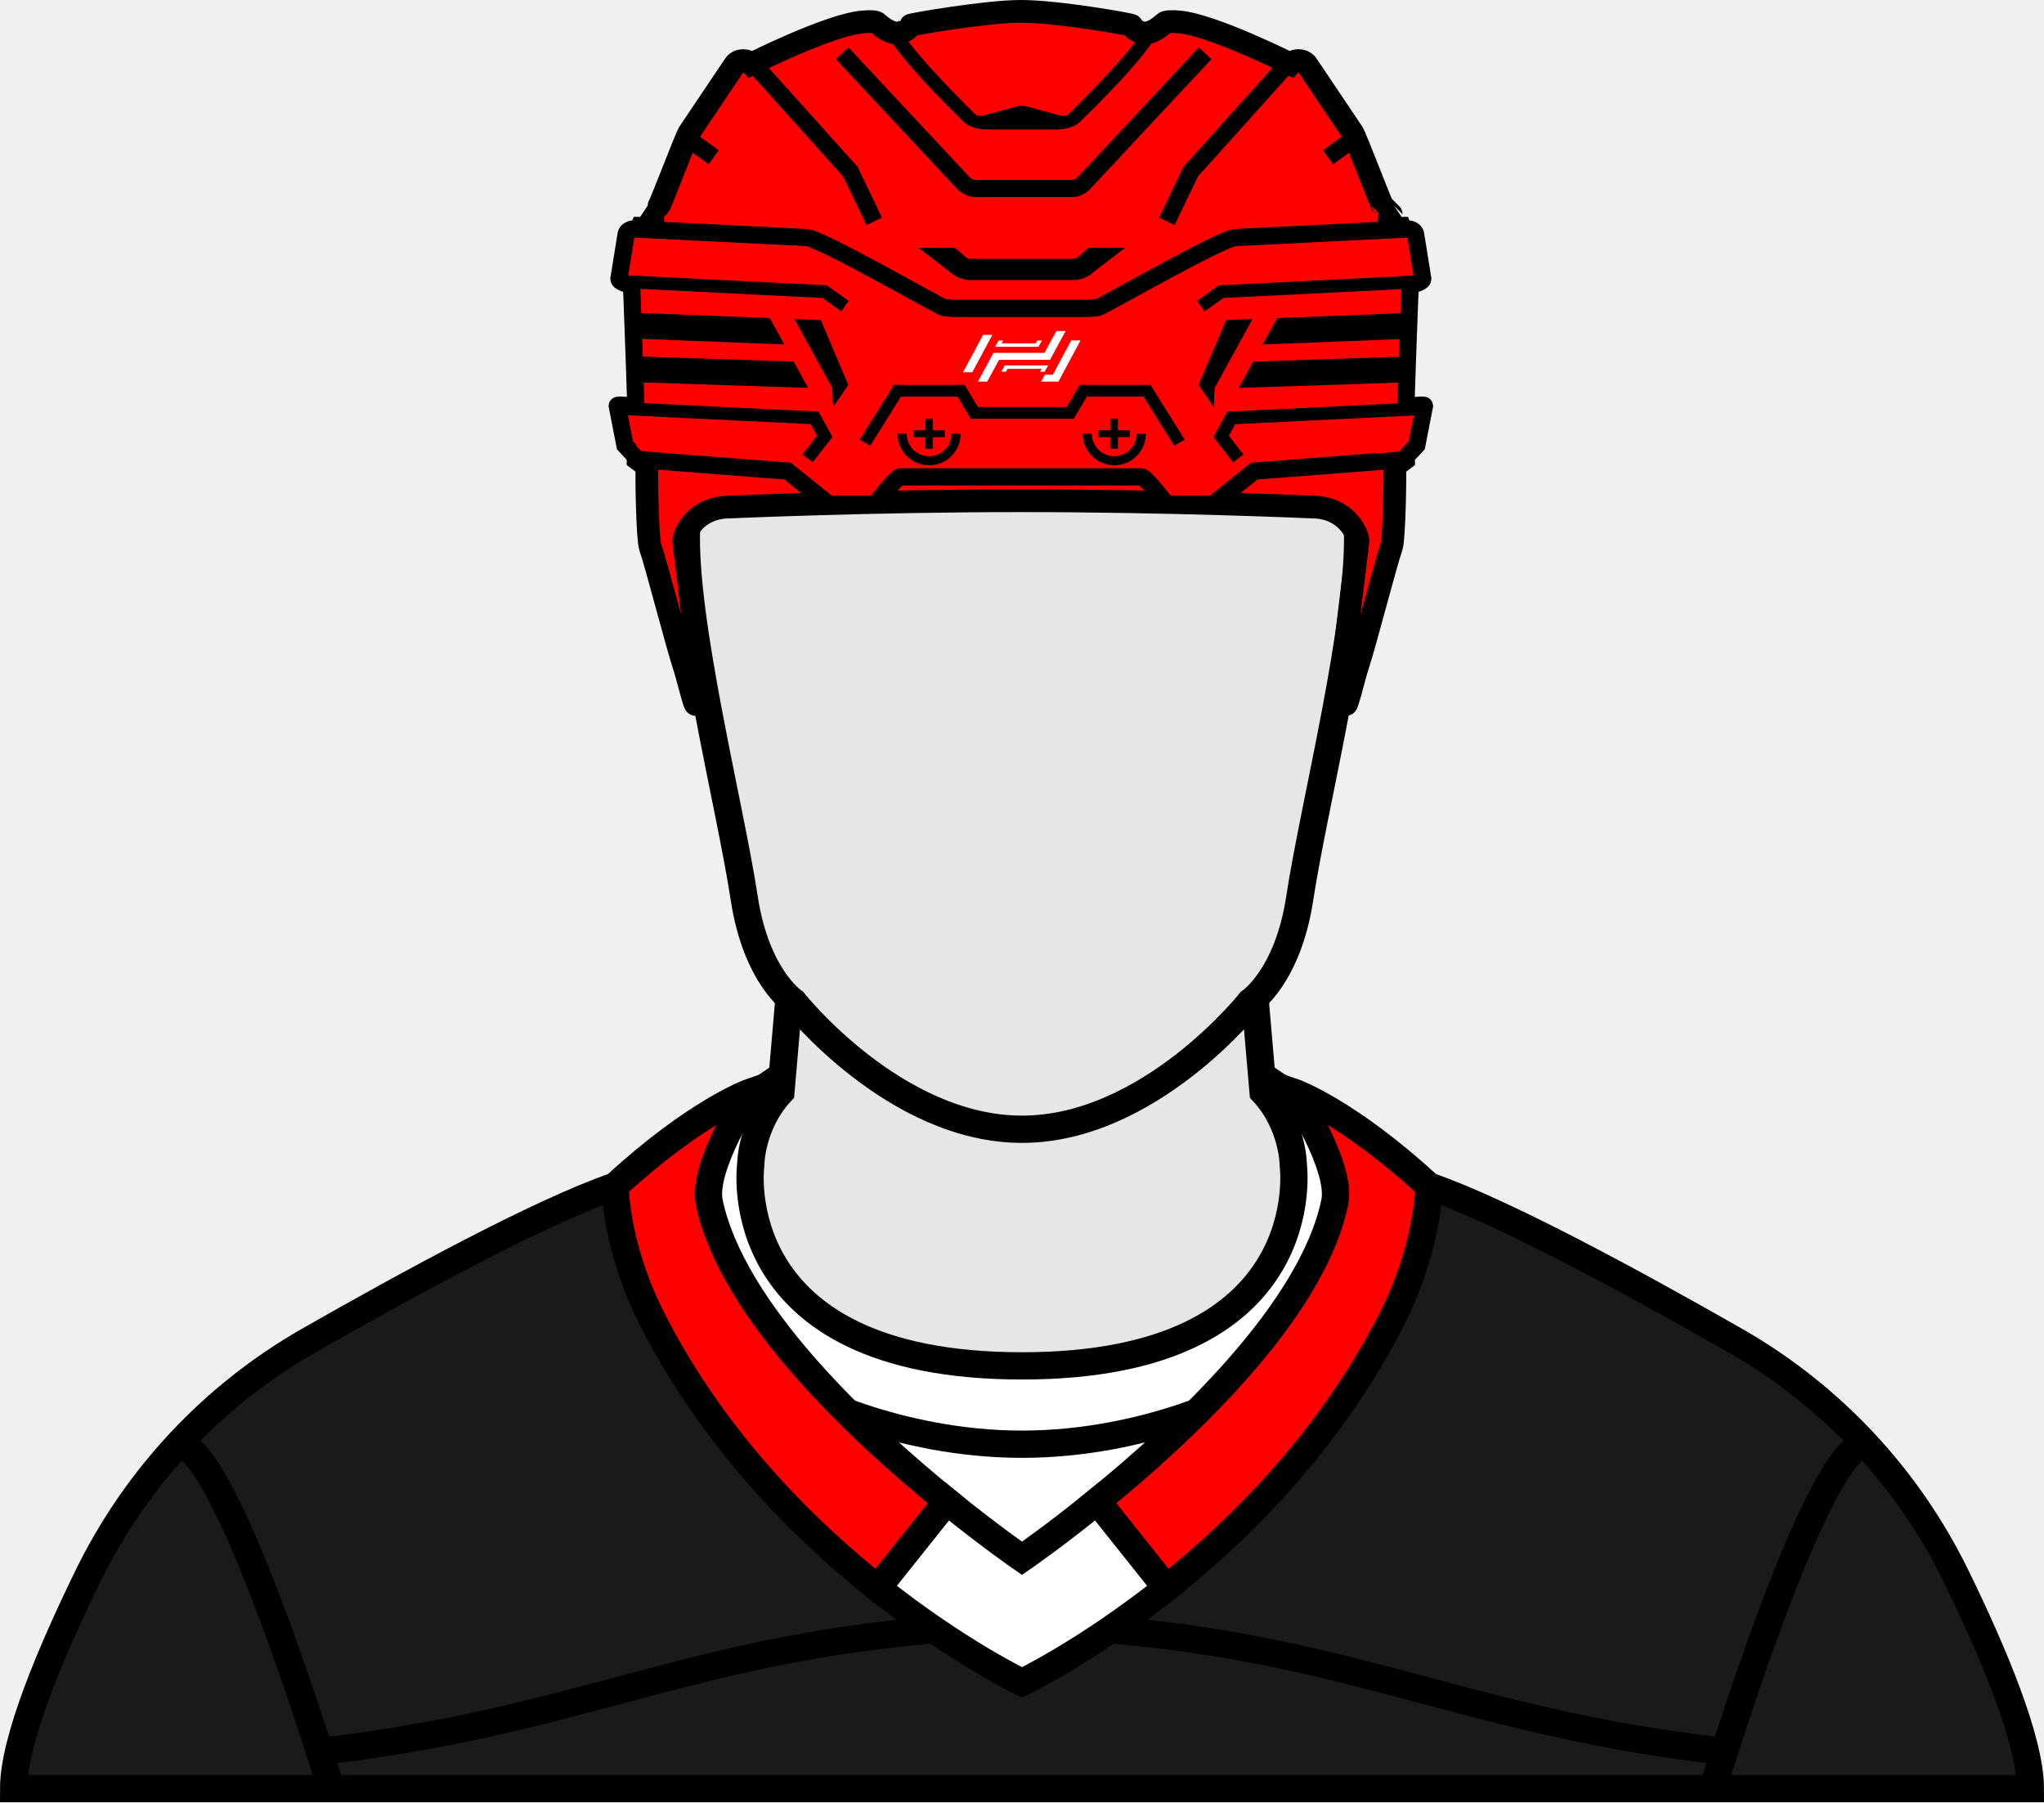
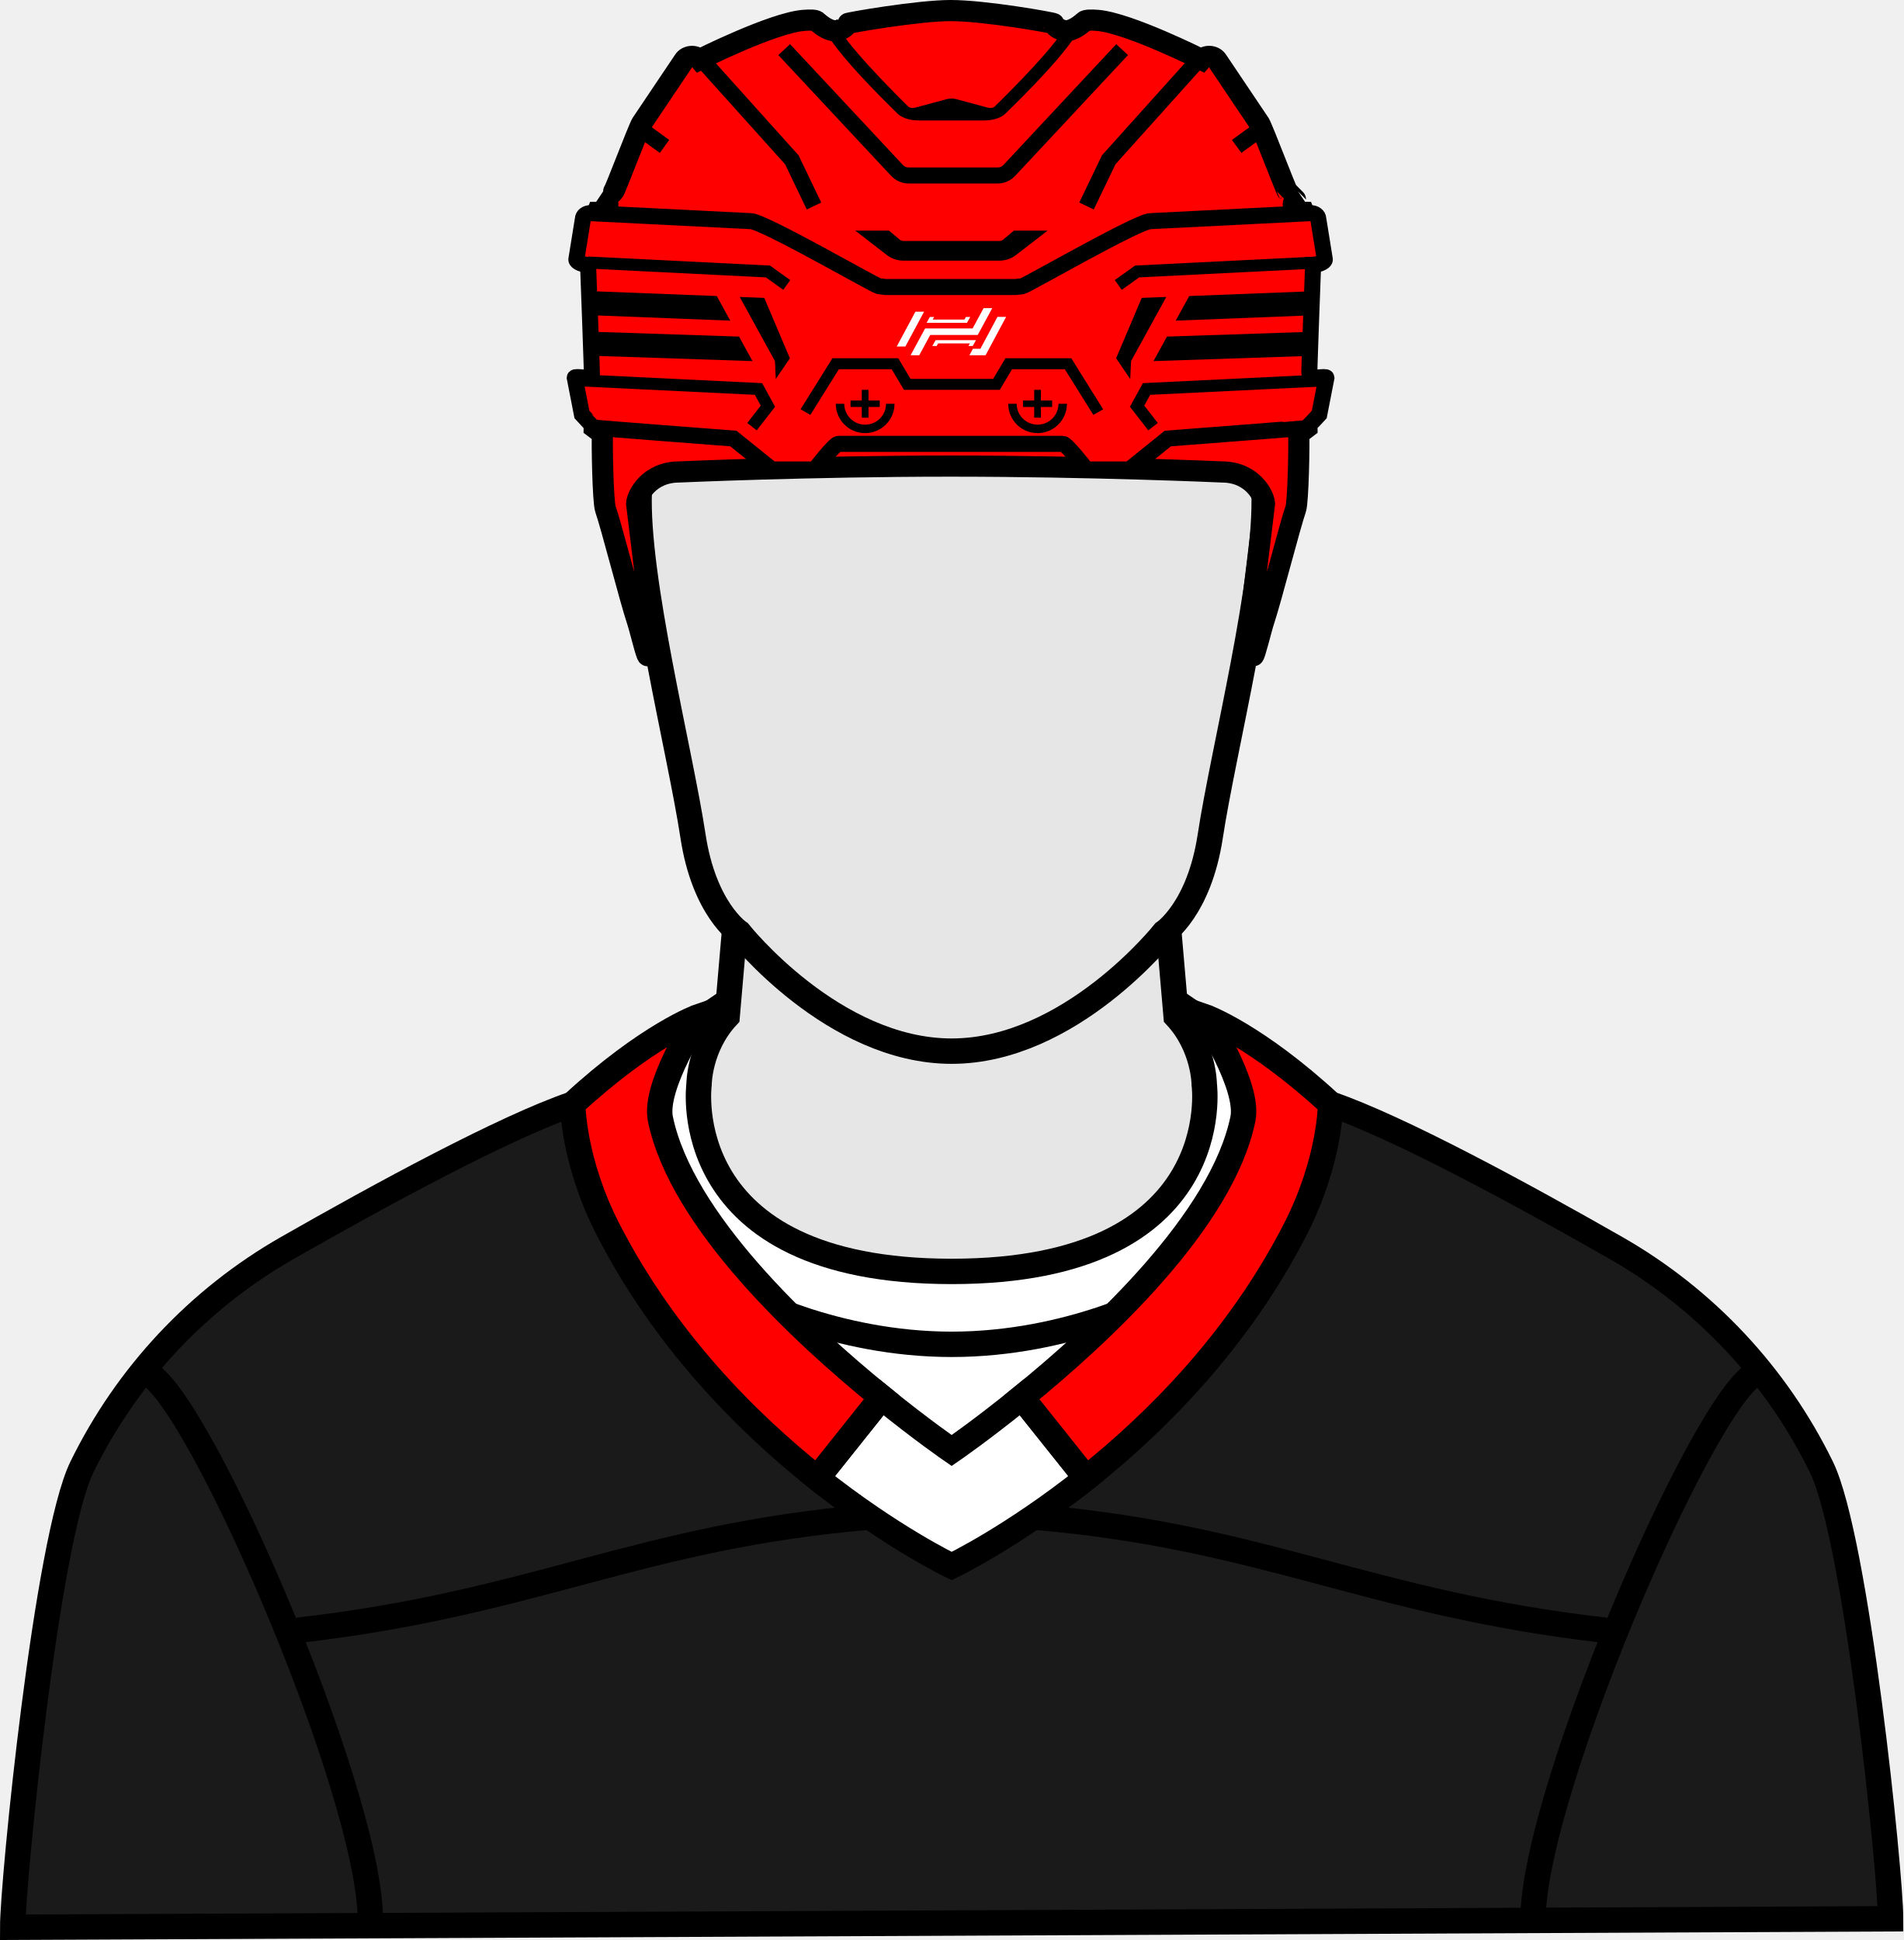
- <svg xmlns="http://www.w3.org/2000/svg" id="Layer_2" data-name="Layer 2" viewBox="0 0 2248.41 1982.27">
+ <svg xmlns="http://www.w3.org/2000/svg" id="Layer_2" data-name="Layer 2" viewBox="0 0 2248.41 2292.33">
  <defs>
    <style>
      .cls-1 {
        fill: #e6e6e6;
      }

      .cls-1, .cls-2, .cls-3, .cls-4, .cls-5, .cls-6, .cls-7, .cls-8, .cls-9, .cls-10, .cls-11 {
        stroke-miterlimit: 10;
      }

      .cls-1, .cls-3, .cls-4, .cls-5, .cls-6, .cls-7, .cls-8, .cls-9, .cls-10, .cls-11 {
        stroke: #000;
      }

      .cls-1, .cls-3, .cls-4, .cls-7, .cls-10 {
        stroke-width: 30px;
      }

      .cls-12, .cls-10 {
        fill: #fff;
      }

      .cls-2 {
        stroke: #ff0;
      }

      .cls-2, .cls-13, .cls-6, .cls-7, .cls-8, .cls-9 {
        fill: none;
      }

      .cls-3, .cls-5, .cls-11 {
        fill: red;
      }

      .cls-4 {
        fill: #1a1a1a;
      }

      .cls-5 {
        stroke-width: 25px;
      }

      .cls-6 {
        stroke-width: 10px;
      }

      .cls-8 {
        stroke-width: 14.2px;
      }

      .cls-9, .cls-11 {
        stroke-width: 18.94px;
      }
    </style>
  </defs>
  <g id="Layer_1-2" data-name="Layer 1">
-     <g id="St.Charles">
+     <g id="ST.C">
      <g>
-         <path class="cls-4" d="M1571.82,1304.53c81.15,27.86,226.2,106.69,337.37,170.21,104.97,59.97,189.4,150.19,242.51,258.8,41.55,84.97,81.71,180.8,81.71,233.73H15c0-52.93,40.17-148.76,81.72-233.73,53.11-108.61,137.53-198.83,242.51-258.8,111.17-63.52,256.22-142.35,337.36-170.21l48.58,27.76,133.84,242.89,265.2,215.13,298.42-246.36,104.09-239.42h45.11Z" />
+         <path class="cls-4" d="M1571.82,1304.53c81.15,27.86,226.2,106.69,337.37,170.21,104.97,59.97,189.4,150.19,242.51,258.8,41.55,84.97,81.71,480.8,81.71,533.73l-2218.41,10c0-52.93,40.17-458.76,81.72-543.73,53.11-108.61,137.53-198.83,242.51-258.8,111.17-63.52,256.22-142.35,337.36-170.21l48.58,27.76,133.84,242.89,265.2,215.13,298.42-246.36,104.09-239.42h45.11Z" />
        <g>
-           <path class="cls-7" d="M196.13,1588.48c53.67,0,168.17,378.79,168.17,378.79" />
-           <path class="cls-7" d="M2052.29,1588.48c-53.67,0-168.17,378.79-168.17,378.79" />
+           <path class="cls-7" d="M2080.24,1620.91c-53.67,0-269.35,493.35-269.35,648.36" />
          <path class="cls-7" d="M1220.86,1792.57c273.48,23.19,394.92,101.84,676.07,133.84" />
+           <path class="cls-7" d="M168.18,1620.91c53.67,0,269.35,493.35,269.35,648.36" />
          <path class="cls-7" d="M1027.56,1792.57c-273.48,23.19-394.92,101.84-676.07,133.84" />
        </g>
        <polygon class="cls-10" points="877.85 1530.07 1124.21 1760.81 1370.57 1530.07 877.85 1530.07" />
        <path class="cls-10" d="M1283.1,1746.61c-87.82,69.88-158.89,103.85-158.89,103.85,0,0-71.08-33.98-158.9-103.85l76.12-95.45c47.79,38.8,82.78,62.81,82.78,62.81,0,0,34.99-24.01,82.77-62.81l76.12,95.45Z" />
        <path class="cls-2" d="M825.8,1201.02h0" />
        <path class="cls-2" d="M1422.63,1201.03h-.01" />
        <path class="cls-10" d="M1387.46,1182.39l25.15,17.1c10.41,7.08,19.23,16.26,25.88,26.94l55.85,89.65-71.7,148.05-52.06,65.93s-106.85,58.41-246.36,58.41c-139.52,0-246.36-58.41-246.36-58.41l-52.06-65.93-71.7-148.05,55.85-89.65c6.66-10.69,15.47-19.86,25.88-26.94l25.15-17.1" />
        <path class="cls-3" d="M1041.43,1651.16l-76.12,95.45c-82.61-65.72-180.03-163.2-247.08-294.03-41.64-81.26-41.64-148.05-41.64-148.05,88.65-81.77,148.27-103.18,149.2-103.5-.77,1.18-53.72,82.1-45.64,121.19,24.83,120.09,167.63,252.9,261.28,328.94Z" />
        <path class="cls-3" d="M1571.82,1304.53s0,66.79-41.64,148.05c-67.05,130.84-164.47,228.31-247.08,294.03l-76.12-95.45c93.65-76.03,236.45-208.84,261.28-328.94,8.08-39.09-44.86-120.01-45.63-121.19.93.32,60.54,21.73,149.19,103.5Z" />
        <path class="cls-1" d="M1379.01,1080.69l10.39,120.33c33.21,35.84,33.21,80.37,33.21,80.37,0,0,30.07,220.92-298.41,220.92-328.48,0-298.41-220.92-298.41-220.92,0,0,0-44.53,33.21-80.37l10.39-120.33" />
        <path class="cls-1" d="M1124.19,1242.05c140.16,0,251.08-140.17,251.08-140.17,0,0,41.3-27.38,54.44-113.88,15.48-101.9,67.43-304.36,63.51-407.36-2.71-71.4-14.81-227.99-65.7-278.14-56.22-55.4-246.39-87.6-303.33-87.6-56.94,0-247.11,32.2-303.33,87.6-50.89,50.15-62.99,206.74-65.7,278.14-3.92,103,48.03,305.46,63.51,407.36,13.14,86.51,54.44,113.88,54.44,113.88,0,0,110.91,140.17,251.08,140.17Z" />
      </g>
      <g>
        <path class="cls-5" d="M1001.03,27.96c-1.17,2.92-4.02,5.52-9.63,7.58-.28.12-.61.24-.89.32-4.16,1.18-8.65.28-13.18-1.93-.51-.24-.98-.51-1.5-.79-.47-.2-.89-.47-1.35-.75-.47-.28-.94-.55-1.4-.87-.47-.28-.89-.59-1.36-.91-.42-.28-.79-.55-1.21-.87-.51-.36-1.03-.75-1.5-1.14-.47-.36-.93-.71-1.36-1.07-.89-.71-1.78-1.46-2.66-2.25v-.08c-1.73-1.54-7.52-1.78-15.8-1.1-36.78,3.08-122.88,46.32-122.88,46.32-4.86-5.56-14.91-4.81-18.55,1.34l-49.87,74.23c-4.11,6.95-31.08,78.5-32.9,80.2,0,0-9.47,9.47-9.47,9.51.33.39,2.15,2.84,2.38,4.06,1.96,10.93-10.75,11.25-12.24,11.25,0,0-17.35,44.76-12.77,44.76h4.38s6.28,127.44,6,130.64l-1.32,78.88,9.77,7.38c-.75,9.17.45,80.31,3.56,89.01,6.38,17.85,29.25,107.11,37.28,131.1,3.56,10.65,11.18,43.02,12.61,41.99l.47-.36c4.35-3.08,6.82-7.58,6.73-12.31l-20.29-166.99c.33-8.92,14.05-37.45,50.55-37.45,0,0,154.13-6.91,318.96-6.91h.76s0,0,0,0h.76s.19,0,.19,0h-3.23s.19,0,.19,0h1.52-.37s.19,0,.19,0h.57s0,0,0,0h.19s0,0,0,0h.76s-3.23,0-3.23,0h.19s.57,0,.57,0h.19s0,0,0,0h.57s.19,0,.19,0h2.67s.19,0,.19,0h.57s0,0,0,0h.76s.19,0,.19,0h-3.23s.19,0,.19,0h1.52-.37s.19,0,.19,0h.57s0,0,0,0h.19s0,0,0,0h.76s-3.23,0-3.23,0h.19s.57,0,.57,0h.19s0,0,0,0h.57s.19,0,.19,0c164.83,0,318.96,6.91,318.96,6.91,36.5,0,50.23,28.53,50.55,37.45l-20.29,166.99c-.09,4.74,2.38,9.23,6.73,12.31l.47.36c1.43,1.03,9.05-31.34,12.61-41.99,8.03-23.99,30.9-113.25,37.28-131.1,3.11-8.71,4.31-79.84,3.56-89.01l9.77-7.38-1.32-78.88c-.28-3.2,6-130.65,6-130.65h4.38c4.58,0-12.77-44.76-12.77-44.76-1.5,0-14.21-.32-12.24-11.25.23-1.22,2.06-3.67,2.38-4.06,0-.04-9.47-9.51-9.47-9.51-1.82-1.7-28.79-73.26-32.9-80.2l-49.87-74.23c-3.65-6.16-13.69-6.91-18.55-1.34,0,0-86.1-43.24-122.88-46.32-8.27-.67-14.07-.43-15.8,1.1v.08c-.89.79-1.78,1.54-2.66,2.25-.42.36-.89.71-1.36,1.07-.47.39-.98.79-1.5,1.14-.42.32-.79.59-1.21.87-.47.32-.89.63-1.36.91-.47.32-.93.59-1.4.87-.47.28-.89.55-1.35.75-.51.28-.98.55-1.5.79-4.53,2.21-9.02,3.12-13.18,1.93-.28-.08-.61-.2-.89-.32-5.61-2.05-8.46-4.66-9.63-7.58-.42-1.07-81.27-15.46-121.91-15.46-37.96,0-121.49,14.39-121.91,15.46Z" />
        <path class="cls-11" d="M990.27,524.5c-4.55,0-27.65,30.22-27.65,30.22h-50.9l-45.38-36.55s-163.57-12.49-164.37-12.88c-.29-.11-14.54-15.56-14.54-15.56l-8.47-43.46c.22-2.12,19.05,1.57,20.29-.32.44-.73-4.54-132.91-4.54-132.91-4.6,0-13.86-2.85-13.86-6.36l7.76-48.13c0-3.7,3.92-6.7,8.76-6.7l189.56,9.47c14.6,0,145.6,75.55,151.08,76.84l8.39,1h153.1s8.39-1,8.39-1c5.47-1.28,136.48-76.84,151.08-76.84l189.56-9.47c4.84,0,8.76,3,8.76,6.7l7.76,48.13c0,3.52-9.27,6.36-13.86,6.36,0,0-4.98,132.18-4.54,132.91,1.24,1.9,20.07-1.8,20.29.32l-8.47,43.46s-14.25,15.45-14.54,15.56c-.8.39-164.37,12.88-164.37,12.88l-45.38,36.55h-50.9s-23.11-30.22-27.65-30.22h-265.34Z" />
        <g id="Logos">
          <g id="White">
            <polygon class="cls-12" points="1069.55 409.45 1091.62 368.32 1081.4 368.32 1059.32 409.45 1069.55 409.45" />
            <polygon class="cls-12" points="1178.31 374.44 1158.16 412.11 1149.34 412.11 1145.2 419.78 1164.28 419.78 1188.54 374.44 1178.31 374.44" />
            <polygon class="cls-12" points="1172.17 364.1 1161.94 364.1 1148.96 388.1 1092.83 388.1 1075.69 419.78 1085.92 419.78 1098.92 395.78 1155.03 395.78 1155.04 395.78 1172.17 364.1" />
            <polygon class="cls-12" points="1106.5 408.84 1108.3 405.76 1145.79 405.76 1143.98 408.84 1149.1 408.84 1152.97 401.92 1105.25 401.92 1101.38 408.84 1106.5 408.84" />
            <polygon class="cls-12" points="1141.06 374.53 1139.25 377.61 1101.77 377.61 1103.57 374.53 1098.45 374.53 1094.59 381.45 1142.3 381.45 1146.17 374.53 1141.06 374.53" />
          </g>
        </g>
        <path d="M1124.28,142.25h39.3c9.91,0,19.1-3.06,24.24-8.11,18.44-18.09,78.95-76.9,90.59-106.62,0,0-18.79,2.92-22.44,8.59-19.45,30.27-81.07,89.95-81.07,89.95-1.96,1.76-5.52,1.6-7.83,1.2l-36.55-9.89c-1.98-.62-4.06-.93-6.14-.95h-.76c-2.08.02-4.16.33-6.14.95l-36.55,9.89c-2.32.4-5.87.55-7.83-1.2,0,0-61.25-59.62-80.51-89.83-3.59-5.63-22.35-8.51-22.35-8.51,11.63,29.72,71.49,88.33,89.93,106.42,5.14,5.04,14.32,8.11,24.24,8.11h39.3" />
        <path d="M1084.98,142.25h78.61s-2.37-5.23-2.37-5.23c-.39-.67-28.27-8.09-35.04-9.57-1.01-.22-2.02-.22-3.04,0-6.86,1.47-35.43,8.74-35.78,9.57l-2.37,5.23Z" />
        <path class="cls-13" d="M1430.47,66.79s5.23.54,7.84,4.95l-155.87,106.45c24.31-45.24,99.76-101.14,112.75-113.9,1.05-1.03,2.63-1.52,4.22-1.31l31.06,3.82Z" />
        <path class="cls-13" d="M818.26,66.79s-5.23.54-7.84,4.95l155.87,106.45c-24.31-45.24-99.76-101.14-112.75-113.9-1.05-1.03-2.63-1.52-4.22-1.31l-31.06,3.82Z" />
        <path d="M1197.62,272.54l-12.86,10.85c-1.18.86-2.64,1.34-4.13,1.34h-113.38c-1.49,0-2.96-.48-4.14-1.34l-12.86-10.85h-39.91l37.92,29.27c5.41,3.98,12.15,6.18,18.98,6.18h113.38c6.83,0,13.57-2.19,18.98-6.17l37.92-29.28h-39.91Z" />
        <polygon points="1039.24 473.28 1025.99 473.28 1025.99 460.61 1018.03 460.61 1018.03 473.28 1004.78 473.28 1004.78 480.88 1018.03 480.88 1018.03 493.55 1025.99 493.55 1025.99 480.88 1039.24 480.88 1039.24 473.28" />
        <polygon points="1242.93 473.28 1229.67 473.28 1229.67 460.61 1221.72 460.61 1221.72 473.28 1208.46 473.28 1208.46 480.88 1221.72 480.88 1221.72 493.55 1229.67 493.55 1229.67 480.88 1242.93 480.88 1242.93 473.28" />
        <path d="M1291.59,490.23l-33.71-53.98h-62.3l-14.51,24.37h-113.25l-14.51-24.37h-62.3l-33.71,53.98-11.59-6.61,37.64-60.28h77.81l14.51,24.37h97.55l14.51-24.37h77.81l37.64,60.28-11.59,6.61Z" />
        <g>
          <polyline class="cls-9" points="828.99 70.41 935.4 188.82 961.6 243.42" />
          <polyline class="cls-9" points="1416.14 70.41 1309.73 188.82 1283.53 243.42" />
          <path class="cls-9" d="M926.37,58.61l133.29,142.75c3.58,3.82,8.58,5.98,13.81,5.98h105.03c5.23,0,10.23-2.17,13.81-5.98l133.29-142.75" />
        </g>
        <line class="cls-9" x1="747.87" y1="145.98" x2="784.99" y2="173.03" />
        <line class="cls-9" x1="1498.01" y1="145.98" x2="1460.89" y2="173.03" />
        <polyline class="cls-8" points="694.7 310.19 907.16 320.78 929.43 336.71" />
        <polyline class="cls-8" points="678.96 449.1 896.02 459.63 907.16 479.92 888.35 504.18" />
        <polyline class="cls-8" points="1555.75 310.19 1343.29 320.78 1321.02 336.71" />
        <polyline class="cls-8" points="1571.49 449.1 1354.43 459.63 1343.29 479.92 1362.1 504.18" />
-         <g>
-           <line class="cls-12" x1="698.32" y1="406.13" x2="884.9" y2="412.66" />
-           <polygon points="888.95 426.69 697.82 420.32 698.82 391.94 873.04 397.71 888.95 426.69" />
-         </g>
-         <g>
-           <line class="cls-12" x1="698.32" y1="358.23" x2="859.19" y2="364.93" />
-           <polygon points="862.71 378.89 697.73 372.43 698.91 344.04 846.74 349.8 862.71 378.89" />
-         </g>
+         <polygon points="888.95 426.69 697.82 420.32 698.82 391.94 873.04 397.71 888.95 426.69" />
+         <polygon points="862.71 378.89 697.73 372.43 698.91 344.04 846.74 349.8 862.71 378.89" />
        <polygon points="933.11 423.34 902.85 351.99 873.83 350.86 915.46 426.69 916.45 447.84 933.11 423.34" />
        <polygon points="1362.64 426.69 1553.78 420.32 1552.78 391.94 1378.56 397.71 1362.64 426.69" />
        <polygon points="1388.89 378.89 1553.87 372.43 1552.69 344.04 1404.86 349.8 1388.89 378.89" />
        <polygon points="1318.49 423.34 1348.75 351.99 1377.77 350.86 1336.13 426.69 1335.15 447.84 1318.49 423.34" />
        <g>
          <path class="cls-6" d="M992.31,477.08c0,16.4,13.3,29.7,29.7,29.7s29.7-13.3,29.7-29.7" />
-           <path class="cls-6" d="M1255.4,477.08c0,16.4-13.3,29.7-29.7,29.7s-29.7-13.3-29.7-29.7" />
+           <path class="cls-6" d="M1255.4,477.08c0,16.4-13.3,29.7-29.7,29.7-16.4,0-29.7-13.3-29.7-29.7" />
        </g>
      </g>
    </g>
  </g>
</svg>
